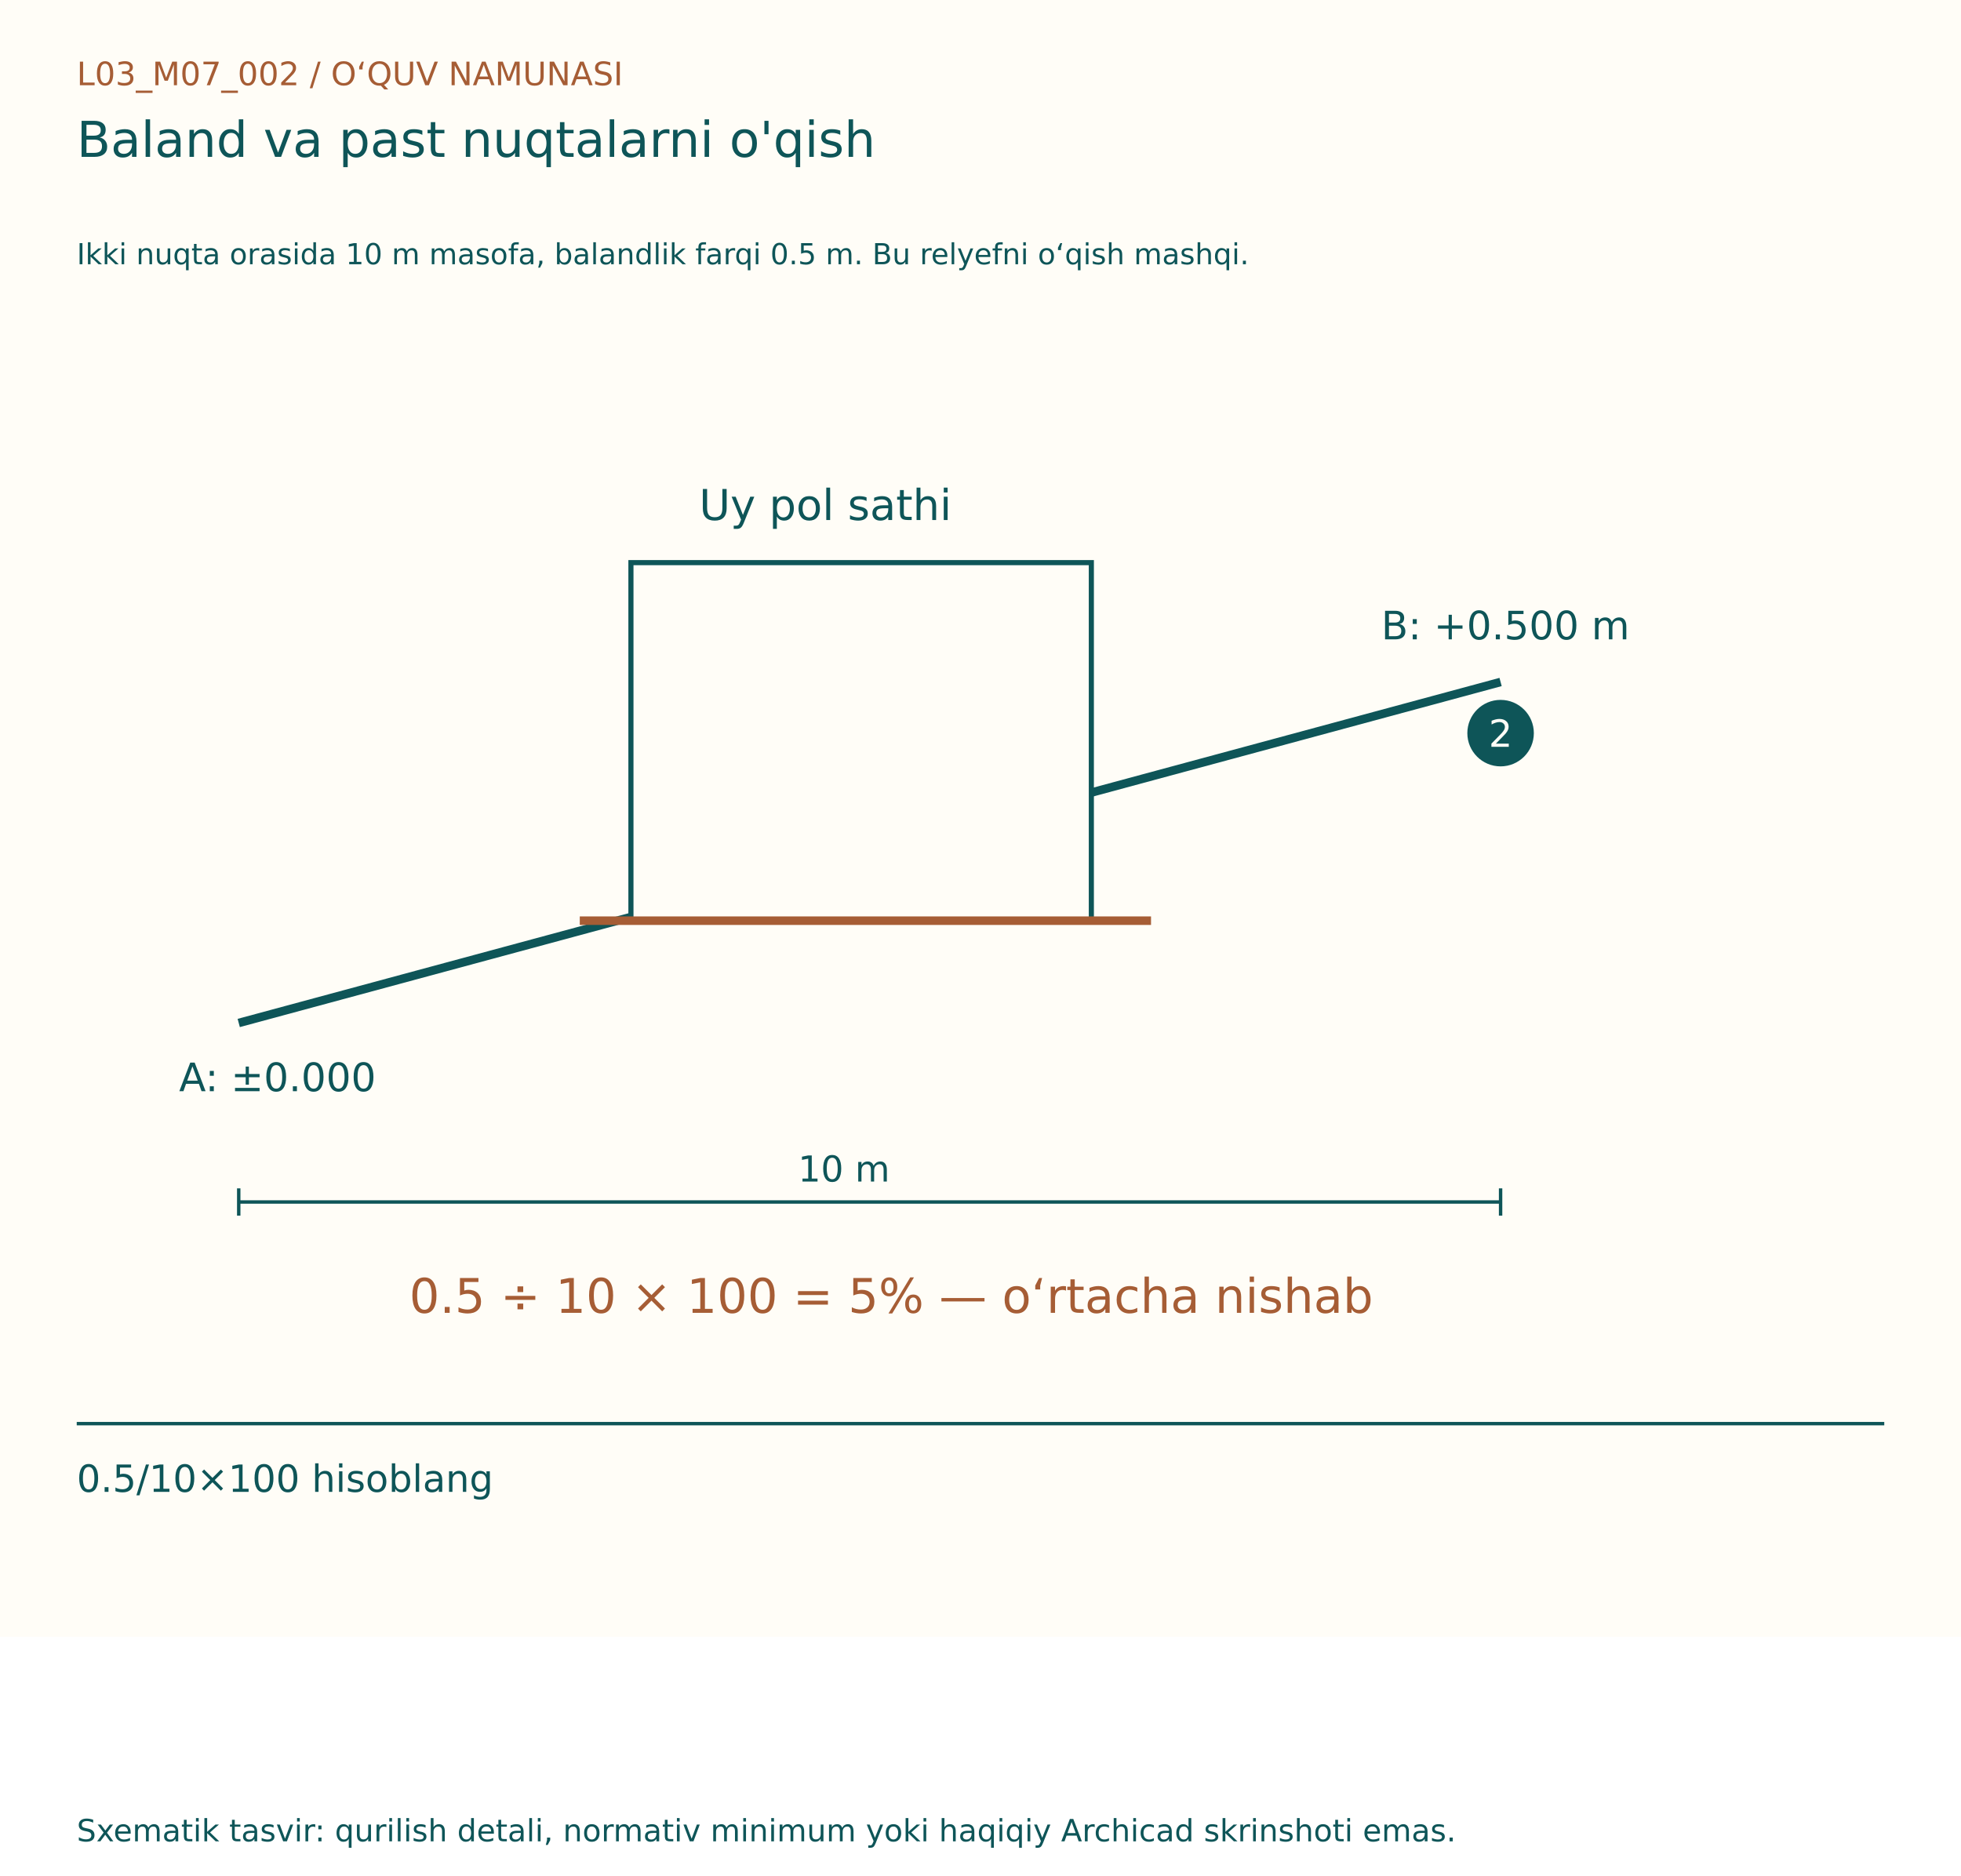
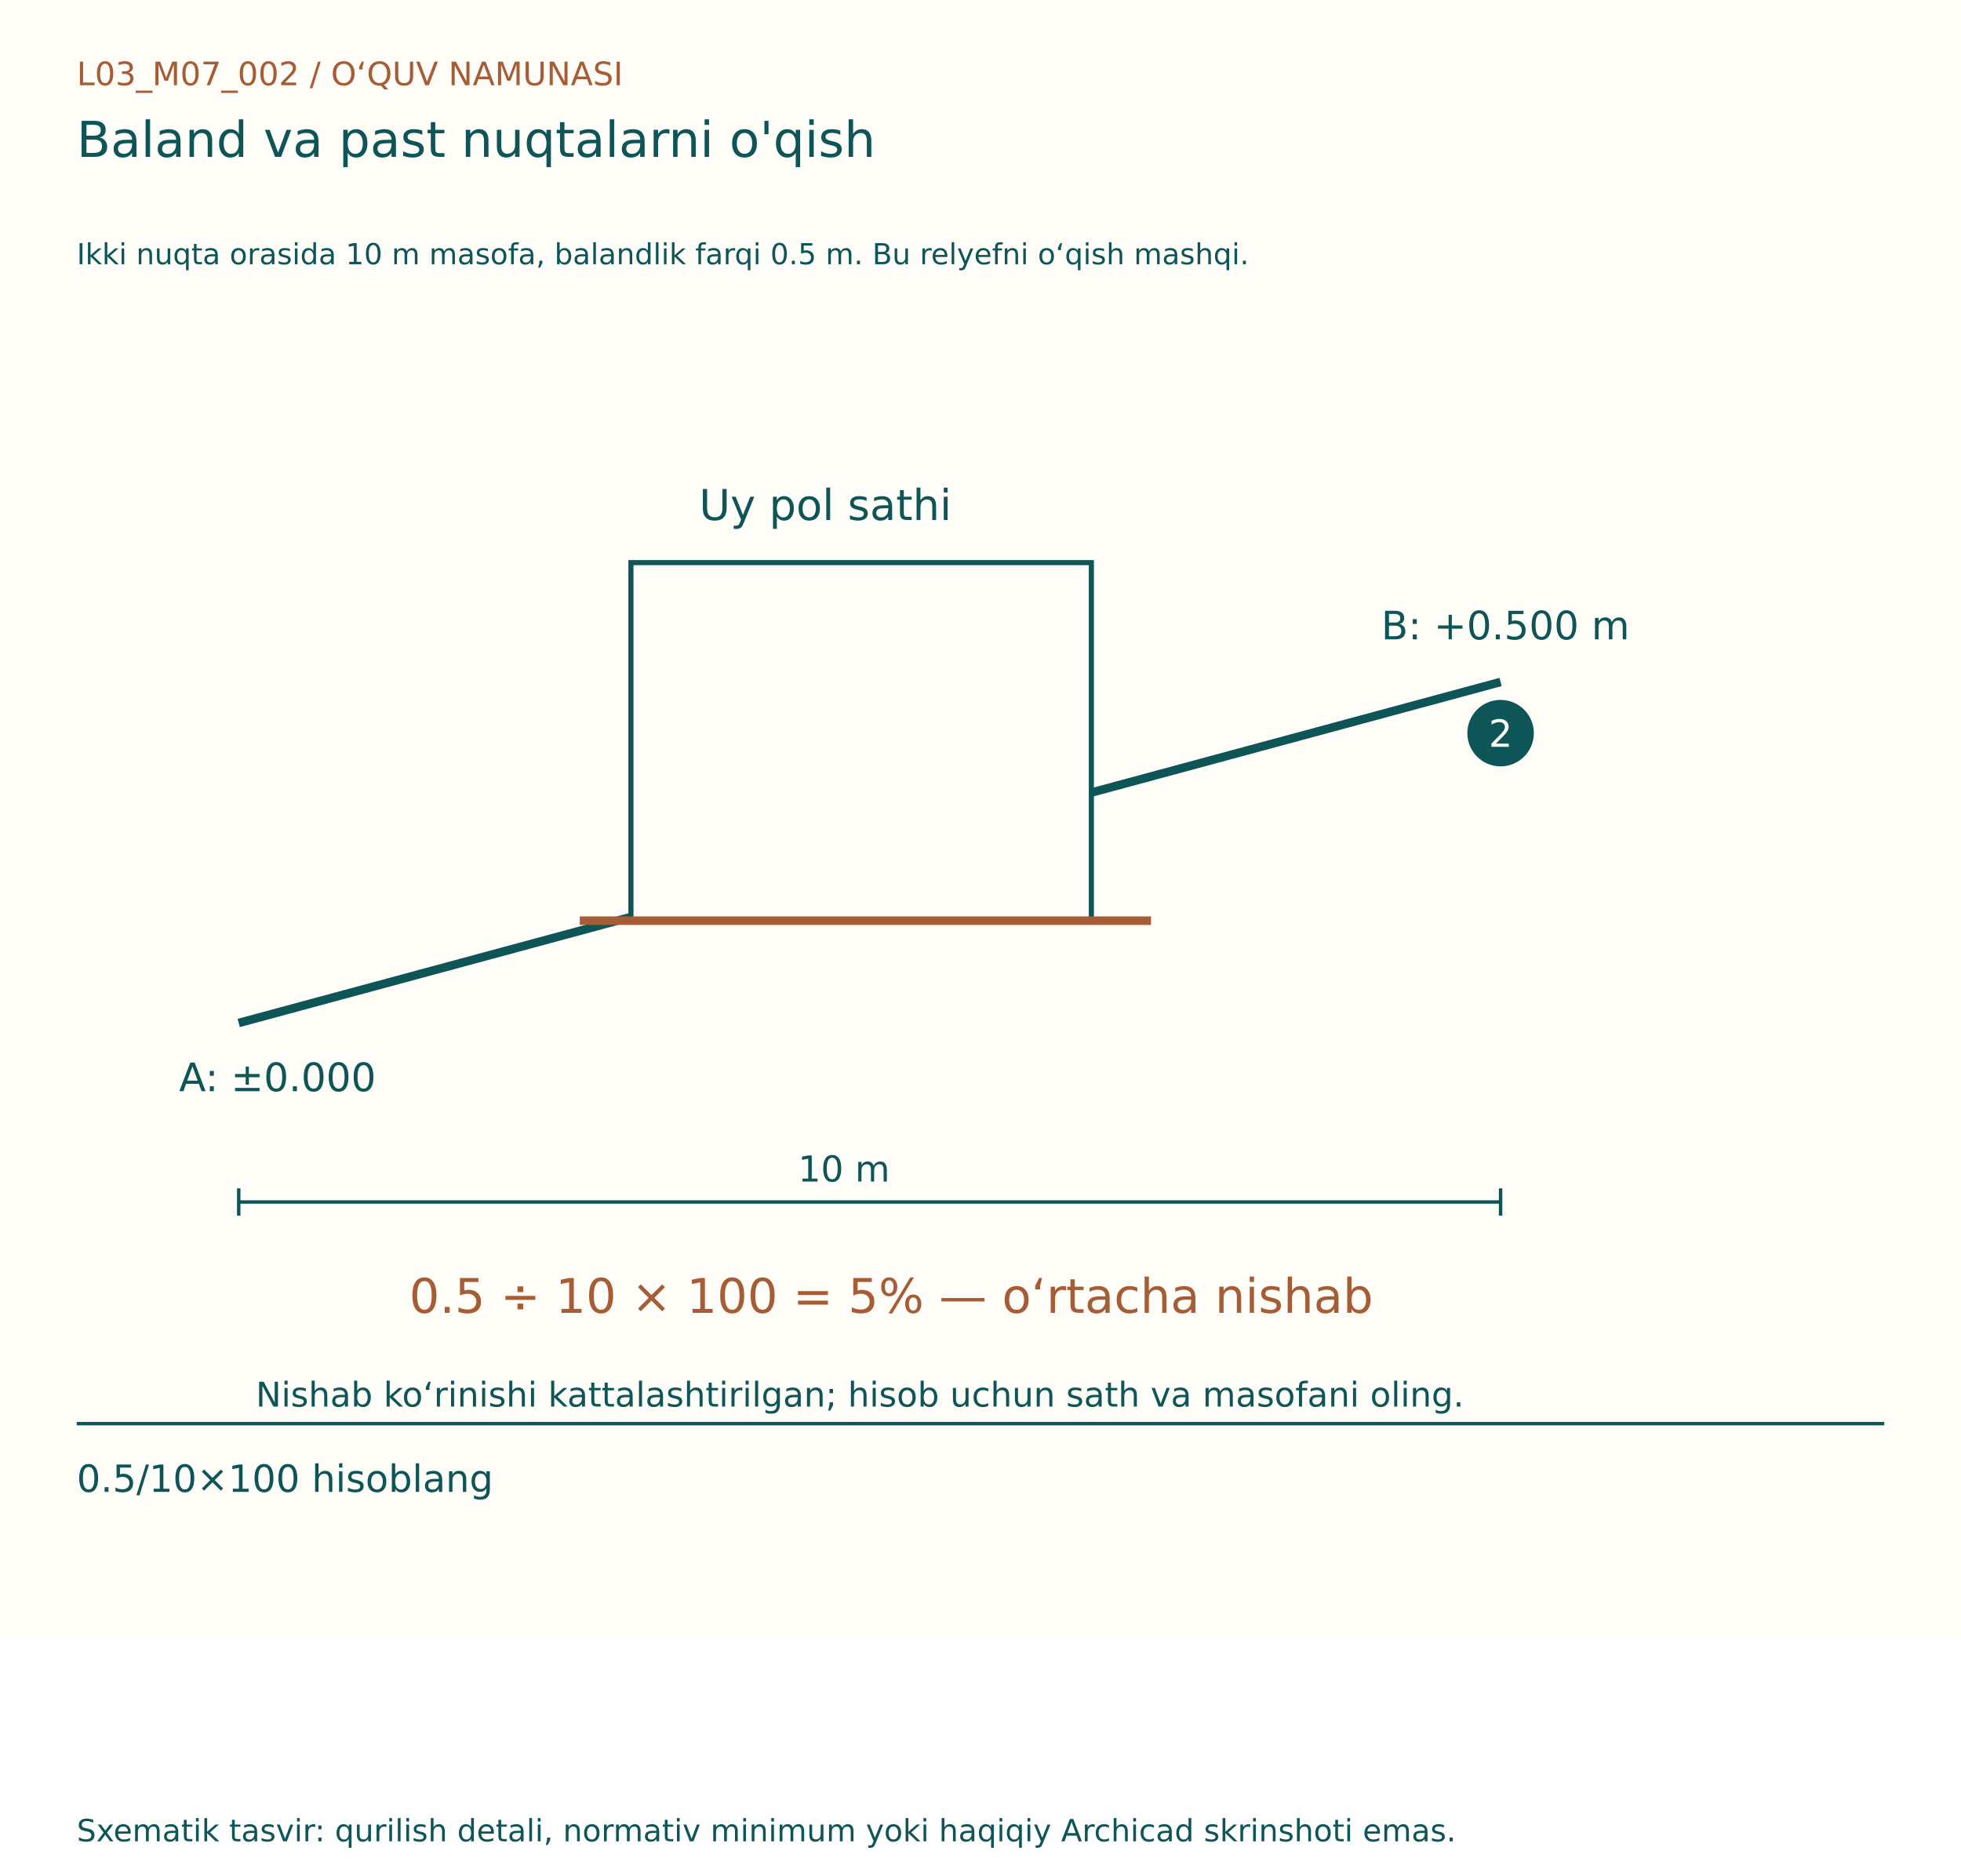
<svg xmlns="http://www.w3.org/2000/svg" width="1150" height="1100" viewBox="0 0 1150 1100">
  <rect width="1150" height="960" fill="#FFFDF7" />
  <g font-family="DejaVu Sans, Segoe UI, sans-serif">
    <text x="45" y="50" font-size="19" fill="#A65D35">L03_M07_002  /  O‘QUV NAMUNASI</text>
    <text x="45" y="92" font-size="29" fill="#0E5558">Baland va past nuqtalarni o'qish</text>
    <text x="45" y="155" font-size="17" fill="#0E5558">Ikki nuqta orasida 10 m masofa, balandlik farqi 0.5 m. Bu relyefni o‘qish mashqi.</text>
    <g transform="translate(0,80)">
      <line x1="140" y1="520" x2="880" y2="320" stroke="#0E5558" stroke-width="5" />
      <text x="105" y="560" font-size="23" fill="#0E5558">A: ±0.000</text>
      <text x="810" y="295" font-size="23" fill="#0E5558">B: +0.500 m</text>
      <rect x="370" y="250" width="270" height="210" fill="#FFFDF7" stroke="#0E5558" stroke-width="3" />
      <line x1="340" y1="460" x2="675" y2="460" stroke="#A65D35" stroke-width="5" />
      <text x="410" y="225" font-size="25" fill="#0E5558">Uy pol sathi</text>
      <line x1="140" y1="625" x2="880" y2="625" stroke="#0E5558" stroke-width="2" />
      <line x1="140" y1="617" x2="140" y2="633" stroke="#0E5558" stroke-width="2" />
      <line x1="880" y1="617" x2="880" y2="633" stroke="#0E5558" stroke-width="2" />
      <text x="468.0" y="613" font-size="21" fill="#0E5558">10 m</text>
      <text x="240" y="690" font-size="28" fill="#A65D35">0.5 ÷ 10 × 100 = 5% — o‘rtacha nishab</text>
      <circle cx="880" cy="350" r="18" fill="#0E5558" stroke="#0E5558" stroke-width="3" />
      <text x="873" y="358" font-size="22" fill="#FFFDF7">2</text>
+       <text x="150" y="745" font-size="20" fill="#0E5558">Nishab ko‘rinishi kattalashtirilgan; hisob uchun sath va masofani oling.</text>
    </g>
    <line x1="45" y1="835" x2="1105" y2="835" stroke="#0E5558" stroke-width="2" />
    <text x="45" y="875" font-size="22" fill="#0E5558">0.5/10×100 hisoblang</text>
    <text x="45" y="1080" font-size="18" fill="#0E5558">Sxematik tasvir: qurilish detali, normativ minimum yoki haqiqiy Archicad skrinshoti emas.</text>
  </g>
</svg>
